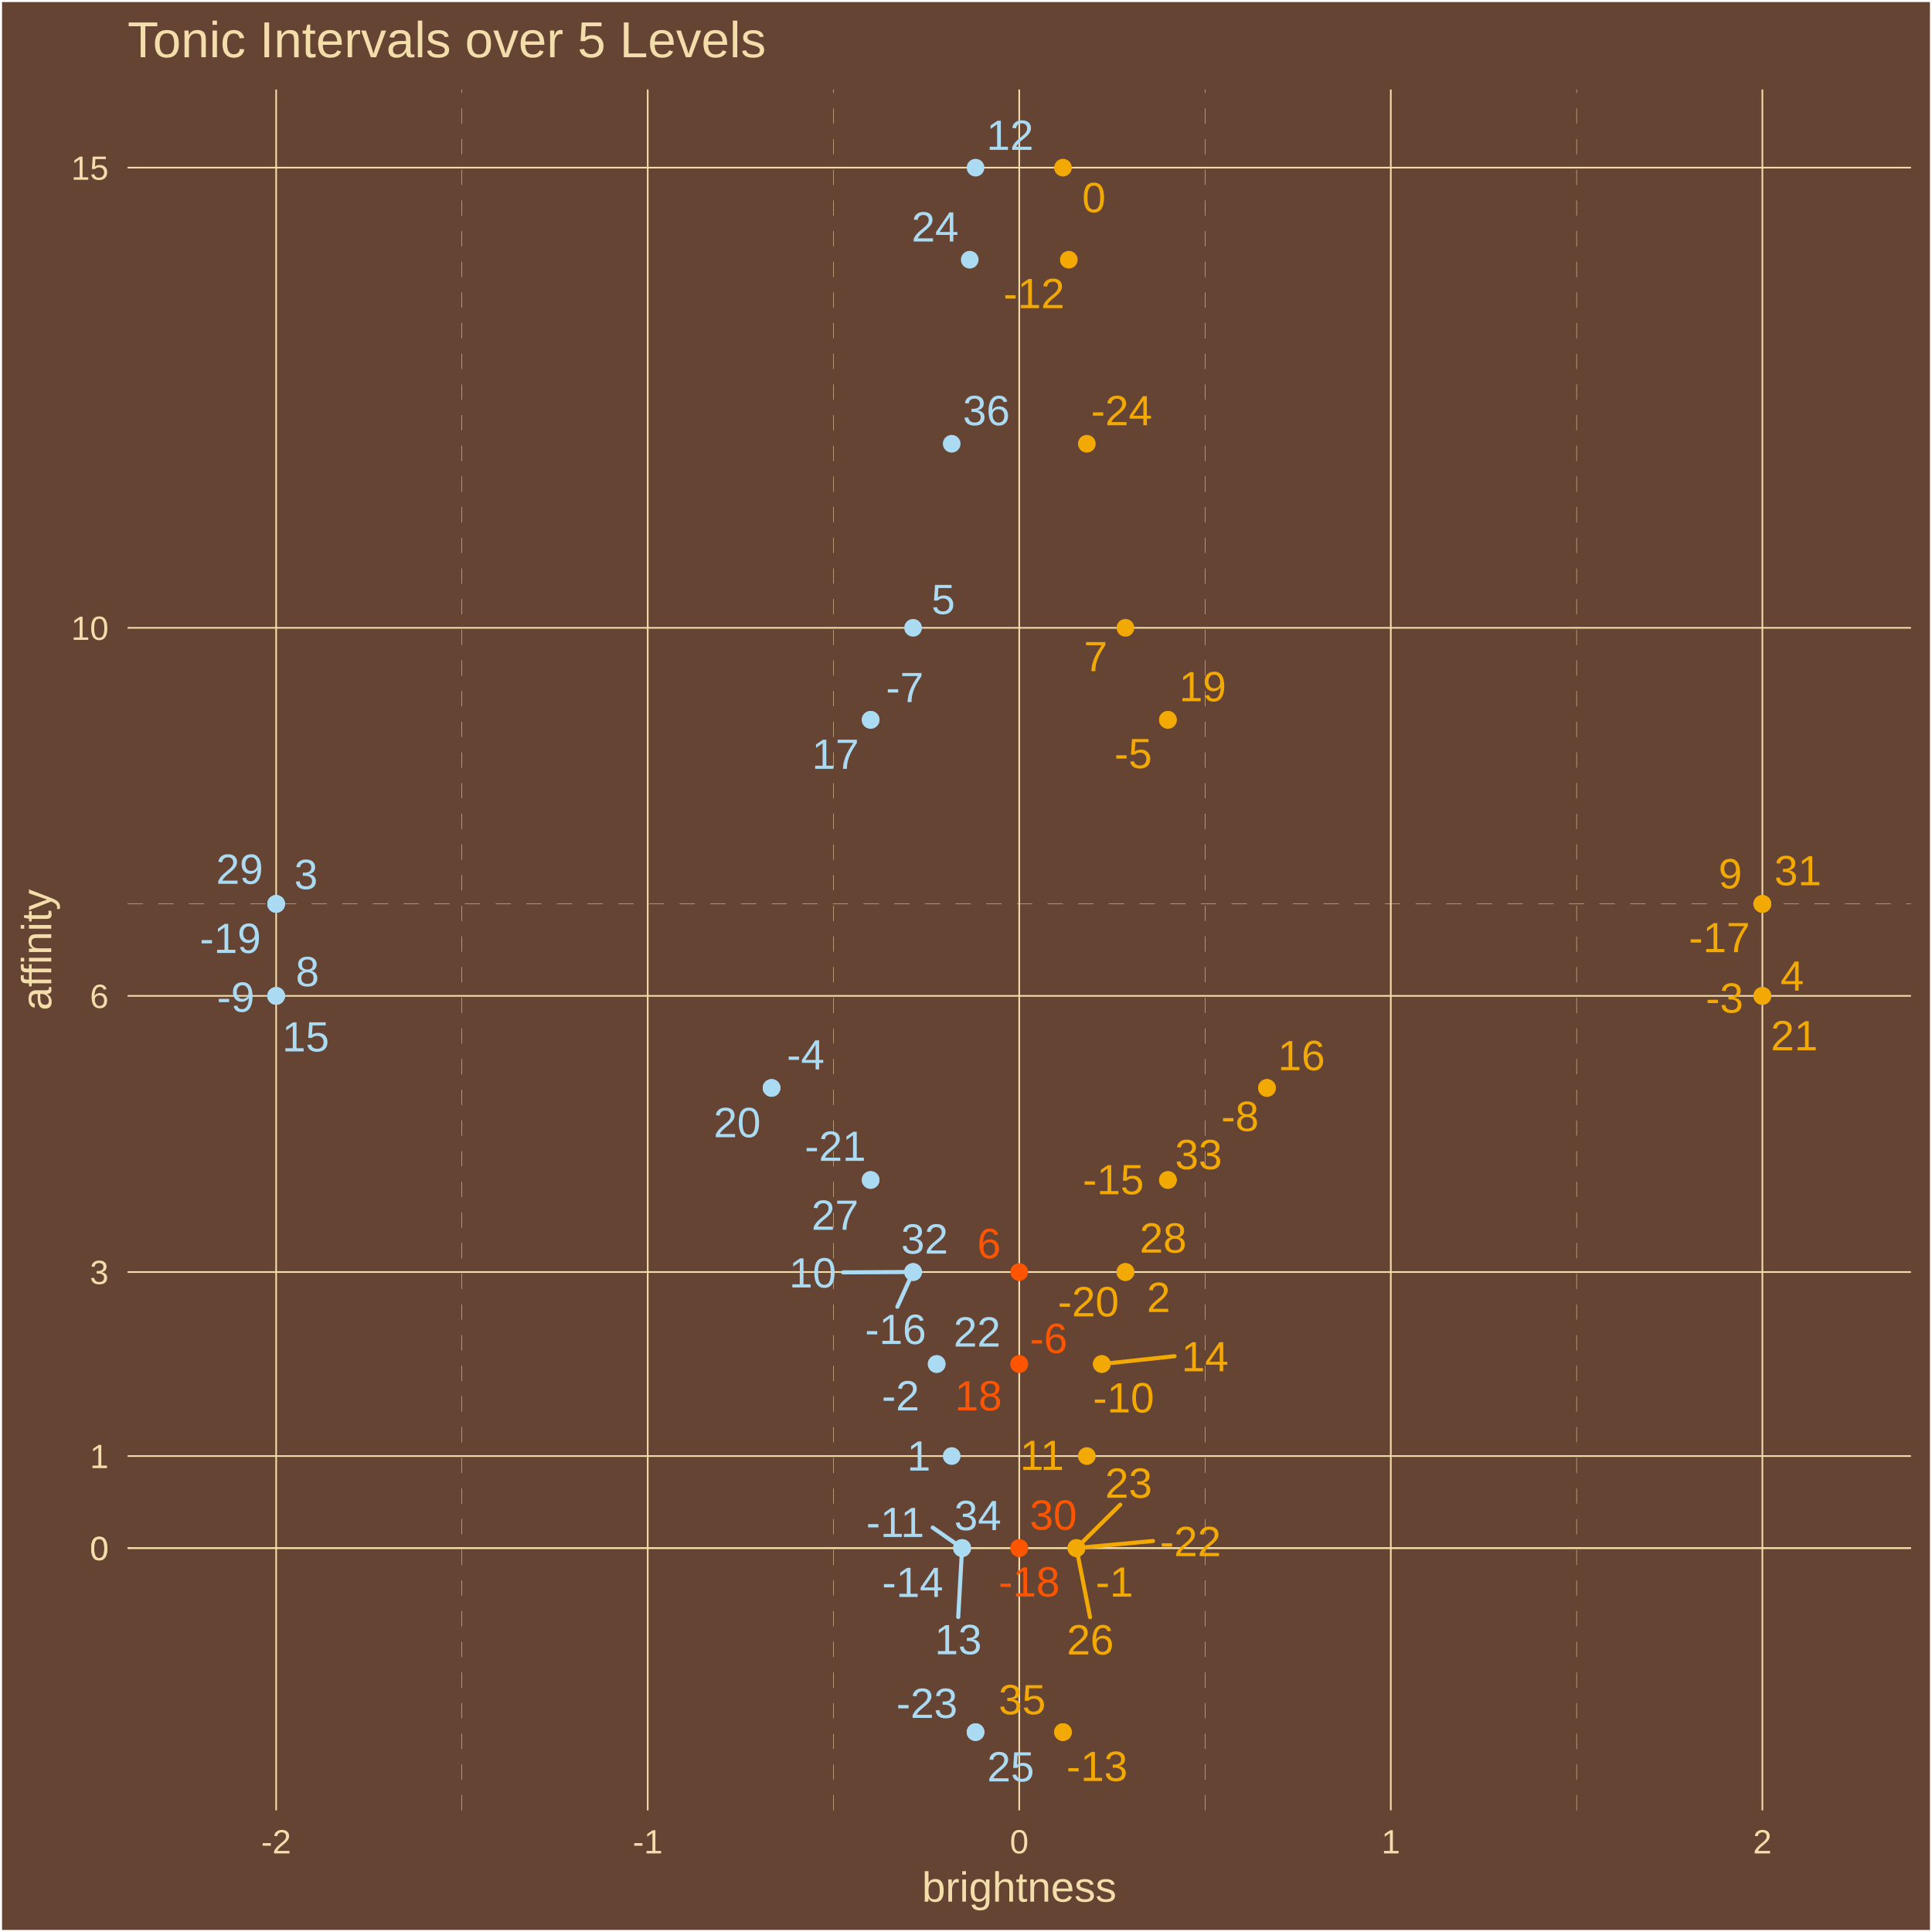
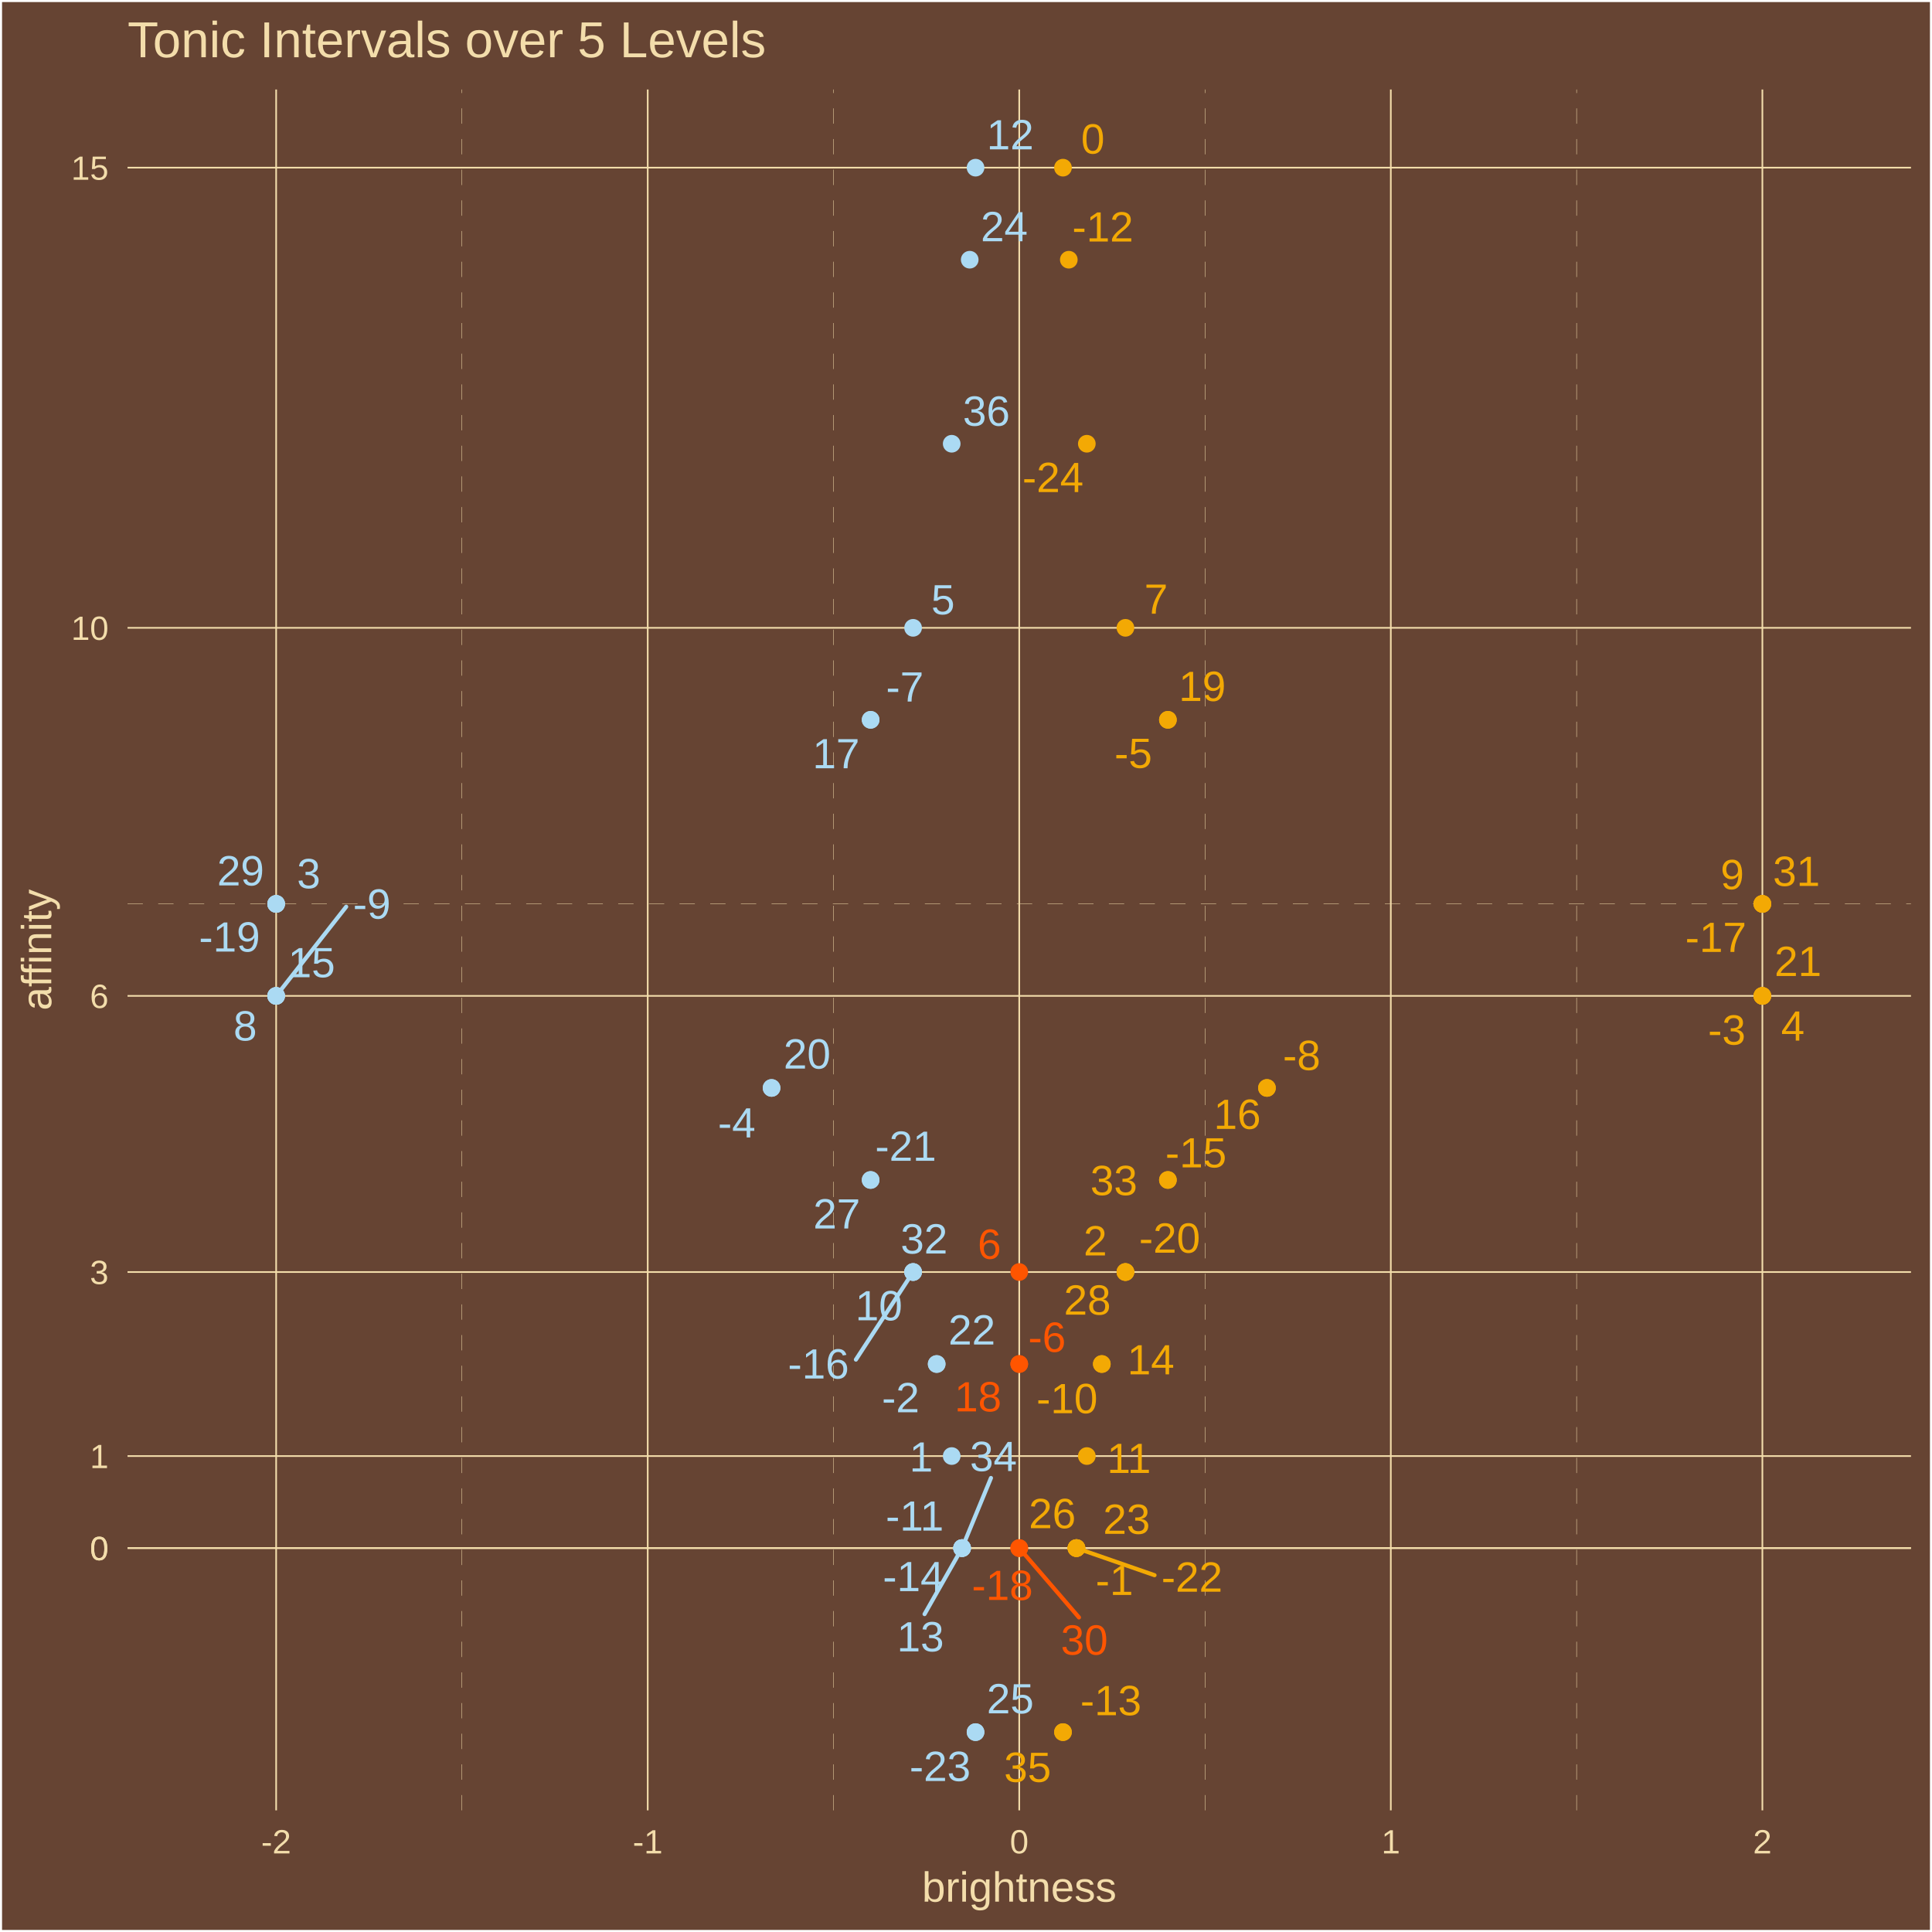
<svg xmlns="http://www.w3.org/2000/svg" class="svglite" width="504.00pt" height="504.00pt" viewBox="0 0 504.00 504.00">
  <defs>
    <style type="text/css">
    .svglite line, .svglite polyline, .svglite polygon, .svglite path, .svglite rect, .svglite circle {
      fill: none;
      stroke: #000000;
      stroke-linecap: round;
      stroke-linejoin: round;
      stroke-miterlimit: 10.00;
    }
    .svglite text {
      white-space: pre;
    }
  </style>
  </defs>
  <rect width="100%" height="100%" style="stroke: none; fill: #664433;" />
  <defs>
    <clipPath id="cpMC4wMHw1MDQuMDB8MC4wMHw1MDQuMDA=">
      <rect x="0.00" y="0.00" width="504.00" height="504.00" />
    </clipPath>
  </defs>
  <g clip-path="url(#cpMC4wMHw1MDQuMDB8MC4wMHw1MDQuMDA=)">
    <rect x="0.00" y="0" width="504.00" height="504.00" style="stroke-width: 1.07; stroke: #FFFFFF; fill: #664433;" />
  </g>
  <defs>
    <clipPath id="cpMzMuMjd8NDk4LjUyfDIzLjM0fDQ3Mi4yNw==">
      <rect x="33.27" y="23.34" width="465.25" height="448.93" />
    </clipPath>
  </defs>
  <g clip-path="url(#cpMzMuMjd8NDk4LjUyfDIzLjM0fDQ3Mi4yNw==)">
    <rect x="33.27" y="23.34" width="465.25" height="448.93" style="stroke-width: 1.07; stroke: none; fill: #664433;" />
    <polyline points="33.27,235.80 498.52,235.80 " style="stroke-width: 0.11; stroke: #F3DDAB; stroke-dasharray: 4.00,4.00; stroke-linecap: butt;" />
    <polyline points="120.50,472.27 120.50,23.34 " style="stroke-width: 0.11; stroke: #F3DDAB; stroke-dasharray: 4.00,4.00; stroke-linecap: butt;" />
    <polyline points="217.43,472.27 217.43,23.34 " style="stroke-width: 0.11; stroke: #F3DDAB; stroke-dasharray: 4.00,4.00; stroke-linecap: butt;" />
    <polyline points="314.36,472.27 314.36,23.34 " style="stroke-width: 0.11; stroke: #F3DDAB; stroke-dasharray: 4.00,4.00; stroke-linecap: butt;" />
    <polyline points="411.29,472.27 411.29,23.34 " style="stroke-width: 0.11; stroke: #F3DDAB; stroke-dasharray: 4.00,4.00; stroke-linecap: butt;" />
    <polyline points="33.27,403.85 498.52,403.85 " style="stroke-width: 0.43; stroke: #F3DDAB; stroke-linecap: butt;" />
    <polyline points="33.27,403.85 498.52,403.85 " style="stroke-width: 0.43; stroke: #F3DDAB; stroke-linecap: butt;" />
    <polyline points="33.27,379.84 498.52,379.84 " style="stroke-width: 0.43; stroke: #F3DDAB; stroke-linecap: butt;" />
    <polyline points="33.27,331.83 498.52,331.83 " style="stroke-width: 0.43; stroke: #F3DDAB; stroke-linecap: butt;" />
    <polyline points="33.27,259.80 498.52,259.80 " style="stroke-width: 0.43; stroke: #F3DDAB; stroke-linecap: butt;" />
    <polyline points="33.27,163.78 498.52,163.78 " style="stroke-width: 0.43; stroke: #F3DDAB; stroke-linecap: butt;" />
    <polyline points="33.27,43.74 498.52,43.74 " style="stroke-width: 0.43; stroke: #F3DDAB; stroke-linecap: butt;" />
    <polyline points="72.04,472.27 72.04,23.34 " style="stroke-width: 0.43; stroke: #F3DDAB; stroke-linecap: butt;" />
    <polyline points="168.97,472.27 168.97,23.34 " style="stroke-width: 0.43; stroke: #F3DDAB; stroke-linecap: butt;" />
    <polyline points="265.89,472.27 265.89,23.34 " style="stroke-width: 0.43; stroke: #F3DDAB; stroke-linecap: butt;" />
    <polyline points="362.82,472.27 362.82,23.34 " style="stroke-width: 0.43; stroke: #F3DDAB; stroke-linecap: butt;" />
    <polyline points="459.75,472.27 459.75,23.34 " style="stroke-width: 0.43; stroke: #F3DDAB; stroke-linecap: butt;" />
    <circle cx="283.52" cy="115.76" r="1.95" style="stroke-width: 0.71; stroke: #F3A904; fill: #F3A904;" />
    <circle cx="254.49" cy="451.86" r="1.95" style="stroke-width: 0.71; stroke: #ABDAF3; fill: #ABDAF3;" />
    <circle cx="280.81" cy="403.85" r="1.95" style="stroke-width: 0.71; stroke: #F3A904; fill: #F3A904;" />
    <circle cx="227.12" cy="307.82" r="1.95" style="stroke-width: 0.71; stroke: #ABDAF3; fill: #ABDAF3;" />
    <circle cx="293.59" cy="331.83" r="1.95" style="stroke-width: 0.71; stroke: #F3A904; fill: #F3A904;" />
    <circle cx="72.04" cy="235.80" r="1.95" style="stroke-width: 0.71; stroke: #ABDAF3; fill: #ABDAF3;" />
    <circle cx="265.89" cy="403.85" r="1.95" style="stroke-width: 0.71; stroke: #FF5500; fill: #FF5500;" />
    <circle cx="459.75" cy="235.80" r="1.95" style="stroke-width: 0.71; stroke: #F3A904; fill: #F3A904;" />
    <circle cx="238.20" cy="331.83" r="1.95" style="stroke-width: 0.71; stroke: #ABDAF3; fill: #ABDAF3;" />
    <circle cx="304.67" cy="307.82" r="1.95" style="stroke-width: 0.71; stroke: #F3A904; fill: #F3A904;" />
    <circle cx="250.98" cy="403.85" r="1.95" style="stroke-width: 0.71; stroke: #ABDAF3; fill: #ABDAF3;" />
    <circle cx="277.30" cy="451.86" r="1.95" style="stroke-width: 0.71; stroke: #F3A904; fill: #F3A904;" />
    <circle cx="278.82" cy="67.75" r="1.95" style="stroke-width: 0.71; stroke: #F3A904; fill: #F3A904;" />
    <circle cx="250.98" cy="403.85" r="1.95" style="stroke-width: 0.71; stroke: #ABDAF3; fill: #ABDAF3;" />
    <circle cx="287.43" cy="355.83" r="1.95" style="stroke-width: 0.71; stroke: #F3A904; fill: #F3A904;" />
    <circle cx="72.04" cy="259.80" r="1.95" style="stroke-width: 0.71; stroke: #ABDAF3; fill: #ABDAF3;" />
    <circle cx="330.51" cy="283.81" r="1.95" style="stroke-width: 0.71; stroke: #F3A904; fill: #F3A904;" />
    <circle cx="227.12" cy="187.78" r="1.95" style="stroke-width: 0.71; stroke: #ABDAF3; fill: #ABDAF3;" />
    <circle cx="265.89" cy="355.83" r="1.95" style="stroke-width: 0.71; stroke: #FF5500; fill: #FF5500;" />
    <circle cx="304.67" cy="187.78" r="1.95" style="stroke-width: 0.71; stroke: #F3A904; fill: #F3A904;" />
    <circle cx="201.28" cy="283.81" r="1.95" style="stroke-width: 0.71; stroke: #ABDAF3; fill: #ABDAF3;" />
    <circle cx="459.75" cy="259.80" r="1.95" style="stroke-width: 0.71; stroke: #F3A904; fill: #F3A904;" />
    <circle cx="244.35" cy="355.83" r="1.95" style="stroke-width: 0.71; stroke: #ABDAF3; fill: #ABDAF3;" />
    <circle cx="280.81" cy="403.85" r="1.95" style="stroke-width: 0.71; stroke: #F3A904; fill: #F3A904;" />
    <circle cx="277.30" cy="43.74" r="1.95" style="stroke-width: 0.71; stroke: #F3A904; fill: #F3A904;" />
    <circle cx="248.27" cy="379.84" r="1.95" style="stroke-width: 0.71; stroke: #ABDAF3; fill: #ABDAF3;" />
    <circle cx="293.59" cy="331.83" r="1.95" style="stroke-width: 0.71; stroke: #F3A904; fill: #F3A904;" />
    <circle cx="72.04" cy="235.80" r="1.95" style="stroke-width: 0.71; stroke: #ABDAF3; fill: #ABDAF3;" />
    <circle cx="459.75" cy="259.80" r="1.95" style="stroke-width: 0.71; stroke: #F3A904; fill: #F3A904;" />
    <circle cx="238.20" cy="163.78" r="1.95" style="stroke-width: 0.71; stroke: #ABDAF3; fill: #ABDAF3;" />
    <circle cx="265.89" cy="331.83" r="1.95" style="stroke-width: 0.71; stroke: #FF5500; fill: #FF5500;" />
    <circle cx="293.59" cy="163.78" r="1.95" style="stroke-width: 0.71; stroke: #F3A904; fill: #F3A904;" />
    <circle cx="72.04" cy="259.80" r="1.95" style="stroke-width: 0.71; stroke: #ABDAF3; fill: #ABDAF3;" />
    <circle cx="459.75" cy="235.80" r="1.95" style="stroke-width: 0.71; stroke: #F3A904; fill: #F3A904;" />
    <circle cx="238.20" cy="331.83" r="1.95" style="stroke-width: 0.71; stroke: #ABDAF3; fill: #ABDAF3;" />
    <circle cx="283.52" cy="379.84" r="1.95" style="stroke-width: 0.71; stroke: #F3A904; fill: #F3A904;" />
    <circle cx="254.49" cy="43.74" r="1.95" style="stroke-width: 0.71; stroke: #ABDAF3; fill: #ABDAF3;" />
    <circle cx="250.98" cy="403.85" r="1.95" style="stroke-width: 0.71; stroke: #ABDAF3; fill: #ABDAF3;" />
    <circle cx="287.43" cy="355.83" r="1.95" style="stroke-width: 0.71; stroke: #F3A904; fill: #F3A904;" />
    <circle cx="72.04" cy="259.80" r="1.95" style="stroke-width: 0.71; stroke: #ABDAF3; fill: #ABDAF3;" />
    <circle cx="330.51" cy="283.81" r="1.95" style="stroke-width: 0.71; stroke: #F3A904; fill: #F3A904;" />
    <circle cx="227.12" cy="187.78" r="1.95" style="stroke-width: 0.71; stroke: #ABDAF3; fill: #ABDAF3;" />
    <circle cx="265.89" cy="355.83" r="1.95" style="stroke-width: 0.71; stroke: #FF5500; fill: #FF5500;" />
    <circle cx="304.67" cy="187.78" r="1.95" style="stroke-width: 0.71; stroke: #F3A904; fill: #F3A904;" />
    <circle cx="201.28" cy="283.81" r="1.95" style="stroke-width: 0.71; stroke: #ABDAF3; fill: #ABDAF3;" />
    <circle cx="459.75" cy="259.80" r="1.95" style="stroke-width: 0.71; stroke: #F3A904; fill: #F3A904;" />
    <circle cx="244.35" cy="355.83" r="1.95" style="stroke-width: 0.71; stroke: #ABDAF3; fill: #ABDAF3;" />
    <circle cx="280.81" cy="403.85" r="1.95" style="stroke-width: 0.71; stroke: #F3A904; fill: #F3A904;" />
    <circle cx="252.97" cy="67.75" r="1.95" style="stroke-width: 0.71; stroke: #ABDAF3; fill: #ABDAF3;" />
    <circle cx="254.49" cy="451.86" r="1.95" style="stroke-width: 0.71; stroke: #ABDAF3; fill: #ABDAF3;" />
    <circle cx="280.81" cy="403.85" r="1.95" style="stroke-width: 0.71; stroke: #F3A904; fill: #F3A904;" />
    <circle cx="227.12" cy="307.82" r="1.95" style="stroke-width: 0.71; stroke: #ABDAF3; fill: #ABDAF3;" />
    <circle cx="293.59" cy="331.83" r="1.95" style="stroke-width: 0.71; stroke: #F3A904; fill: #F3A904;" />
    <circle cx="72.04" cy="235.80" r="1.95" style="stroke-width: 0.71; stroke: #ABDAF3; fill: #ABDAF3;" />
    <circle cx="265.89" cy="403.85" r="1.95" style="stroke-width: 0.71; stroke: #FF5500; fill: #FF5500;" />
    <circle cx="459.75" cy="235.80" r="1.95" style="stroke-width: 0.71; stroke: #F3A904; fill: #F3A904;" />
    <circle cx="238.20" cy="331.83" r="1.95" style="stroke-width: 0.71; stroke: #ABDAF3; fill: #ABDAF3;" />
    <circle cx="304.67" cy="307.82" r="1.95" style="stroke-width: 0.71; stroke: #F3A904; fill: #F3A904;" />
    <circle cx="250.98" cy="403.85" r="1.95" style="stroke-width: 0.71; stroke: #ABDAF3; fill: #ABDAF3;" />
    <circle cx="277.30" cy="451.86" r="1.95" style="stroke-width: 0.71; stroke: #F3A904; fill: #F3A904;" />
    <circle cx="248.27" cy="115.76" r="1.95" style="stroke-width: 0.71; stroke: #ABDAF3; fill: #ABDAF3;" />
-     <line x1="300.79" y1="402.00" x2="281.94" y2="403.74" style="stroke-width: 1.07; stroke: #F3A904;" />
-     <line x1="234.10" y1="340.89" x2="237.74" y2="332.83" style="stroke-width: 1.07; stroke: #ABDAF3;" />
-     <line x1="243.31" y1="398.49" x2="250.06" y2="403.20" style="stroke-width: 1.07; stroke: #ABDAF3;" />
-     <line x1="219.93" y1="331.92" x2="237.06" y2="331.83" style="stroke-width: 1.07; stroke: #ABDAF3;" />
-     <line x1="249.97" y1="421.83" x2="250.92" y2="404.95" style="stroke-width: 1.07; stroke: #ABDAF3;" />
-     <line x1="306.41" y1="353.79" x2="288.57" y2="355.71" style="stroke-width: 1.07; stroke: #F3A904;" />
-     <line x1="292.25" y1="392.53" x2="281.60" y2="403.06" style="stroke-width: 1.07; stroke: #F3A904;" />
-     <line x1="284.36" y1="421.87" x2="281.02" y2="404.93" style="stroke-width: 1.07; stroke: #F3A904;" />
-     <text x="292.60" y="110.93" text-anchor="middle" style="font-size: 11.04px;fill: #F3A904; font-family: &quot;Arial&quot;;" textLength="15.94px" lengthAdjust="spacingAndGlyphs">-24</text>
-     <text x="241.81" y="448.16" text-anchor="middle" style="font-size: 11.04px;fill: #ABDAF3; font-family: &quot;Arial&quot;;" textLength="15.94px" lengthAdjust="spacingAndGlyphs">-23</text>
-     <text x="310.56" y="405.95" text-anchor="middle" style="font-size: 11.04px;fill: #F3A904; font-family: &quot;Arial&quot;;" textLength="15.94px" lengthAdjust="spacingAndGlyphs">-22</text>
-     <text x="217.91" y="302.83" text-anchor="middle" style="font-size: 11.04px;fill: #ABDAF3; font-family: &quot;Arial&quot;;" textLength="15.94px" lengthAdjust="spacingAndGlyphs">-21</text>
-     <text x="283.92" y="343.39" text-anchor="middle" style="font-size: 11.04px;fill: #F3A904; font-family: &quot;Arial&quot;;" textLength="15.94px" lengthAdjust="spacingAndGlyphs">-20</text>
-     <text x="60.09" y="248.59" text-anchor="middle" style="font-size: 11.04px;fill: #ABDAF3; font-family: &quot;Arial&quot;;" textLength="15.94px" lengthAdjust="spacingAndGlyphs">-19</text>
-     <text x="268.49" y="416.48" text-anchor="middle" style="font-size: 11.04px;fill: #FF5500; font-family: &quot;Arial&quot;;" textLength="15.94px" lengthAdjust="spacingAndGlyphs">-18</text>
-     <text x="448.54" y="248.40" text-anchor="middle" style="font-size: 11.04px;fill: #F3A904; font-family: &quot;Arial&quot;;" textLength="15.94px" lengthAdjust="spacingAndGlyphs">-17</text>
-     <text x="233.64" y="350.61" text-anchor="middle" style="font-size: 11.04px;fill: #ABDAF3; font-family: &quot;Arial&quot;;" textLength="15.94px" lengthAdjust="spacingAndGlyphs">-16</text>
-     <text x="290.44" y="311.54" text-anchor="middle" style="font-size: 11.04px;fill: #F3A904; font-family: &quot;Arial&quot;;" textLength="15.94px" lengthAdjust="spacingAndGlyphs">-15</text>
-     <text x="238.08" y="416.59" text-anchor="middle" style="font-size: 11.04px;fill: #ABDAF3; font-family: &quot;Arial&quot;;" textLength="15.94px" lengthAdjust="spacingAndGlyphs">-14</text>
-     <text x="286.19" y="464.60" text-anchor="middle" style="font-size: 11.04px;fill: #F3A904; font-family: &quot;Arial&quot;;" textLength="15.94px" lengthAdjust="spacingAndGlyphs">-13</text>
-     <text x="269.74" y="80.39" text-anchor="middle" style="font-size: 11.04px;fill: #F3A904; font-family: &quot;Arial&quot;;" textLength="15.94px" lengthAdjust="spacingAndGlyphs">-12</text>
-     <text x="233.54" y="400.96" text-anchor="middle" style="font-size: 11.04px;fill: #ABDAF3; font-family: &quot;Arial&quot;;" textLength="15.94px" lengthAdjust="spacingAndGlyphs">-11</text>
-     <text x="293.10" y="368.45" text-anchor="middle" style="font-size: 11.04px;fill: #F3A904; font-family: &quot;Arial&quot;;" textLength="15.94px" lengthAdjust="spacingAndGlyphs">-10</text>
-     <text x="61.49" y="263.94" text-anchor="middle" style="font-size: 11.04px;fill: #ABDAF3; font-family: &quot;Arial&quot;;" textLength="9.81px" lengthAdjust="spacingAndGlyphs">-9</text>
-     <text x="323.49" y="295.04" text-anchor="middle" style="font-size: 11.04px;fill: #F3A904; font-family: &quot;Arial&quot;;" textLength="9.81px" lengthAdjust="spacingAndGlyphs">-8</text>
-     <text x="236.03" y="183.16" text-anchor="middle" style="font-size: 11.04px;fill: #ABDAF3; font-family: &quot;Arial&quot;;" textLength="9.81px" lengthAdjust="spacingAndGlyphs">-7</text>
-     <text x="273.55" y="352.98" text-anchor="middle" style="font-size: 11.04px;fill: #FF5500; font-family: &quot;Arial&quot;;" textLength="9.81px" lengthAdjust="spacingAndGlyphs">-6</text>
-     <text x="295.61" y="200.39" text-anchor="middle" style="font-size: 11.04px;fill: #F3A904; font-family: &quot;Arial&quot;;" textLength="9.81px" lengthAdjust="spacingAndGlyphs">-5</text>
-     <text x="210.17" y="278.99" text-anchor="middle" style="font-size: 11.04px;fill: #ABDAF3; font-family: &quot;Arial&quot;;" textLength="9.81px" lengthAdjust="spacingAndGlyphs">-4</text>
-     <text x="449.88" y="264.18" text-anchor="middle" style="font-size: 11.04px;fill: #F3A904; font-family: &quot;Arial&quot;;" textLength="9.81px" lengthAdjust="spacingAndGlyphs">-3</text>
-     <text x="234.93" y="367.94" text-anchor="middle" style="font-size: 11.04px;fill: #ABDAF3; font-family: &quot;Arial&quot;;" textLength="9.81px" lengthAdjust="spacingAndGlyphs">-2</text>
-     <text x="290.73" y="416.52" text-anchor="middle" style="font-size: 11.04px;fill: #F3A904; font-family: &quot;Arial&quot;;" textLength="9.81px" lengthAdjust="spacingAndGlyphs">-1</text>
-     <text x="285.36" y="55.36" text-anchor="middle" style="font-size: 11.04px;fill: #F3A904; font-family: &quot;Arial&quot;;" textLength="6.13px" lengthAdjust="spacingAndGlyphs">0</text>
-     <text x="239.69" y="383.63" text-anchor="middle" style="font-size: 11.04px;fill: #ABDAF3; font-family: &quot;Arial&quot;;" textLength="6.13px" lengthAdjust="spacingAndGlyphs">1</text>
-     <text x="302.23" y="342.26" text-anchor="middle" style="font-size: 11.04px;fill: #F3A904; font-family: &quot;Arial&quot;;" textLength="6.13px" lengthAdjust="spacingAndGlyphs">2</text>
-     <text x="79.82" y="231.93" text-anchor="middle" style="font-size: 11.04px;fill: #ABDAF3; font-family: &quot;Arial&quot;;" textLength="6.13px" lengthAdjust="spacingAndGlyphs">3</text>
-     <text x="467.53" y="258.43" text-anchor="middle" style="font-size: 11.04px;fill: #F3A904; font-family: &quot;Arial&quot;;" textLength="6.13px" lengthAdjust="spacingAndGlyphs">4</text>
-     <text x="246.07" y="160.18" text-anchor="middle" style="font-size: 11.04px;fill: #ABDAF3; font-family: &quot;Arial&quot;;" textLength="6.13px" lengthAdjust="spacingAndGlyphs">5</text>
-     <text x="258.00" y="328.22" text-anchor="middle" style="font-size: 11.04px;fill: #FF5500; font-family: &quot;Arial&quot;;" textLength="6.13px" lengthAdjust="spacingAndGlyphs">6</text>
-     <text x="285.82" y="175.10" text-anchor="middle" style="font-size: 11.04px;fill: #F3A904; font-family: &quot;Arial&quot;;" textLength="6.13px" lengthAdjust="spacingAndGlyphs">7</text>
-     <text x="80.20" y="257.28" text-anchor="middle" style="font-size: 11.04px;fill: #ABDAF3; font-family: &quot;Arial&quot;;" textLength="6.13px" lengthAdjust="spacingAndGlyphs">8</text>
-     <text x="451.38" y="231.74" text-anchor="middle" style="font-size: 11.04px;fill: #F3A904; font-family: &quot;Arial&quot;;" textLength="6.13px" lengthAdjust="spacingAndGlyphs">9</text>
-     <text x="212.00" y="335.87" text-anchor="middle" style="font-size: 11.04px;fill: #ABDAF3; font-family: &quot;Arial&quot;;" textLength="12.27px" lengthAdjust="spacingAndGlyphs">10</text>
-     <text x="271.83" y="383.47" text-anchor="middle" style="font-size: 11.04px;fill: #F3A904; font-family: &quot;Arial&quot;;" textLength="12.27px" lengthAdjust="spacingAndGlyphs">11</text>
-     <text x="263.48" y="39.10" text-anchor="middle" style="font-size: 11.04px;fill: #ABDAF3; font-family: &quot;Arial&quot;;" textLength="12.27px" lengthAdjust="spacingAndGlyphs">12</text>
-     <text x="249.97" y="431.54" text-anchor="middle" style="font-size: 11.04px;fill: #ABDAF3; font-family: &quot;Arial&quot;;" textLength="12.27px" lengthAdjust="spacingAndGlyphs">13</text>
-     <text x="314.35" y="357.73" text-anchor="middle" style="font-size: 11.04px;fill: #F3A904; font-family: &quot;Arial&quot;;" textLength="12.27px" lengthAdjust="spacingAndGlyphs">14</text>
-     <text x="79.74" y="274.28" text-anchor="middle" style="font-size: 11.04px;fill: #ABDAF3; font-family: &quot;Arial&quot;;" textLength="12.27px" lengthAdjust="spacingAndGlyphs">15</text>
-     <text x="339.51" y="279.17" text-anchor="middle" style="font-size: 11.04px;fill: #F3A904; font-family: &quot;Arial&quot;;" textLength="12.27px" lengthAdjust="spacingAndGlyphs">16</text>
-     <text x="217.95" y="200.57" text-anchor="middle" style="font-size: 11.04px;fill: #ABDAF3; font-family: &quot;Arial&quot;;" textLength="12.27px" lengthAdjust="spacingAndGlyphs">17</text>
-     <text x="255.25" y="367.93" text-anchor="middle" style="font-size: 11.04px;fill: #FF5500; font-family: &quot;Arial&quot;;" textLength="12.27px" lengthAdjust="spacingAndGlyphs">18</text>
-     <text x="313.75" y="182.93" text-anchor="middle" style="font-size: 11.04px;fill: #F3A904; font-family: &quot;Arial&quot;;" textLength="12.27px" lengthAdjust="spacingAndGlyphs">19</text>
-     <text x="192.30" y="296.66" text-anchor="middle" style="font-size: 11.04px;fill: #ABDAF3; font-family: &quot;Arial&quot;;" textLength="12.27px" lengthAdjust="spacingAndGlyphs">20</text>
-     <text x="468.08" y="273.99" text-anchor="middle" style="font-size: 11.04px;fill: #F3A904; font-family: &quot;Arial&quot;;" textLength="12.27px" lengthAdjust="spacingAndGlyphs">21</text>
-     <text x="254.89" y="351.28" text-anchor="middle" style="font-size: 11.04px;fill: #ABDAF3; font-family: &quot;Arial&quot;;" textLength="12.27px" lengthAdjust="spacingAndGlyphs">22</text>
-     <text x="294.43" y="390.73" text-anchor="middle" style="font-size: 11.04px;fill: #F3A904; font-family: &quot;Arial&quot;;" textLength="12.27px" lengthAdjust="spacingAndGlyphs">23</text>
-     <text x="243.94" y="63.01" text-anchor="middle" style="font-size: 11.04px;fill: #ABDAF3; font-family: &quot;Arial&quot;;" textLength="12.27px" lengthAdjust="spacingAndGlyphs">24</text>
-     <text x="263.66" y="464.72" text-anchor="middle" style="font-size: 11.04px;fill: #ABDAF3; font-family: &quot;Arial&quot;;" textLength="12.27px" lengthAdjust="spacingAndGlyphs">25</text>
-     <text x="284.43" y="431.59" text-anchor="middle" style="font-size: 11.04px;fill: #F3A904; font-family: &quot;Arial&quot;;" textLength="12.27px" lengthAdjust="spacingAndGlyphs">26</text>
-     <text x="217.83" y="320.81" text-anchor="middle" style="font-size: 11.04px;fill: #ABDAF3; font-family: &quot;Arial&quot;;" textLength="12.27px" lengthAdjust="spacingAndGlyphs">27</text>
-     <text x="303.43" y="326.77" text-anchor="middle" style="font-size: 11.04px;fill: #F3A904; font-family: &quot;Arial&quot;;" textLength="12.27px" lengthAdjust="spacingAndGlyphs">28</text>
-     <text x="62.51" y="230.56" text-anchor="middle" style="font-size: 11.04px;fill: #ABDAF3; font-family: &quot;Arial&quot;;" textLength="12.27px" lengthAdjust="spacingAndGlyphs">29</text>
-     <text x="274.78" y="399.05" text-anchor="middle" style="font-size: 11.04px;fill: #FF5500; font-family: &quot;Arial&quot;;" textLength="12.27px" lengthAdjust="spacingAndGlyphs">30</text>
-     <text x="469.01" y="230.94" text-anchor="middle" style="font-size: 11.04px;fill: #F3A904; font-family: &quot;Arial&quot;;" textLength="12.27px" lengthAdjust="spacingAndGlyphs">31</text>
-     <text x="241.20" y="327.03" text-anchor="middle" style="font-size: 11.04px;fill: #ABDAF3; font-family: &quot;Arial&quot;;" textLength="12.27px" lengthAdjust="spacingAndGlyphs">32</text>
-     <text x="312.67" y="305.01" text-anchor="middle" style="font-size: 11.04px;fill: #F3A904; font-family: &quot;Arial&quot;;" textLength="12.27px" lengthAdjust="spacingAndGlyphs">33</text>
-     <text x="255.07" y="399.17" text-anchor="middle" style="font-size: 11.04px;fill: #ABDAF3; font-family: &quot;Arial&quot;;" textLength="12.27px" lengthAdjust="spacingAndGlyphs">34</text>
-     <text x="266.65" y="447.20" text-anchor="middle" style="font-size: 11.04px;fill: #F3A904; font-family: &quot;Arial&quot;;" textLength="12.27px" lengthAdjust="spacingAndGlyphs">35</text>
-     <text x="257.32" y="110.92" text-anchor="middle" style="font-size: 11.04px;fill: #ABDAF3; font-family: &quot;Arial&quot;;" textLength="12.27px" lengthAdjust="spacingAndGlyphs">36</text>
+     <line x1="301.18" y1="410.92" x2="281.88" y2="404.22" style="stroke-width: 1.07; stroke: #F3A904;" />
+     <line x1="223.28" y1="354.68" x2="237.59" y2="332.76" style="stroke-width: 1.07; stroke: #ABDAF3;" />
+     <line x1="90.31" y1="236.54" x2="72.73" y2="258.93" style="stroke-width: 1.07; stroke: #ABDAF3;" />
+     <line x1="241.19" y1="421.07" x2="250.43" y2="404.81" style="stroke-width: 1.07; stroke: #ABDAF3;" />
+     <line x1="281.47" y1="421.94" x2="266.62" y2="404.69" style="stroke-width: 1.07; stroke: #FF5500;" />
+     <line x1="258.51" y1="385.56" x2="251.40" y2="402.82" style="stroke-width: 1.07; stroke: #ABDAF3;" />
+     <text x="274.69" y="128.37" text-anchor="middle" style="font-size: 11.04px;fill: #F3A904; font-family: &quot;Arial&quot;;" textLength="15.94px" lengthAdjust="spacingAndGlyphs">-24</text>
+     <text x="245.24" y="464.61" text-anchor="middle" style="font-size: 11.04px;fill: #ABDAF3; font-family: &quot;Arial&quot;;" textLength="15.94px" lengthAdjust="spacingAndGlyphs">-23</text>
+     <text x="310.95" y="415.23" text-anchor="middle" style="font-size: 11.04px;fill: #F3A904; font-family: &quot;Arial&quot;;" textLength="15.94px" lengthAdjust="spacingAndGlyphs">-22</text>
+     <text x="236.27" y="302.82" text-anchor="middle" style="font-size: 11.04px;fill: #ABDAF3; font-family: &quot;Arial&quot;;" textLength="15.94px" lengthAdjust="spacingAndGlyphs">-21</text>
+     <text x="305.12" y="326.79" text-anchor="middle" style="font-size: 11.04px;fill: #F3A904; font-family: &quot;Arial&quot;;" textLength="15.94px" lengthAdjust="spacingAndGlyphs">-20</text>
+     <text x="59.87" y="248.24" text-anchor="middle" style="font-size: 11.04px;fill: #ABDAF3; font-family: &quot;Arial&quot;;" textLength="15.94px" lengthAdjust="spacingAndGlyphs">-19</text>
+     <text x="261.49" y="417.38" text-anchor="middle" style="font-size: 11.04px;fill: #FF5500; font-family: &quot;Arial&quot;;" textLength="15.94px" lengthAdjust="spacingAndGlyphs">-18</text>
+     <text x="447.61" y="248.33" text-anchor="middle" style="font-size: 11.04px;fill: #F3A904; font-family: &quot;Arial&quot;;" textLength="15.94px" lengthAdjust="spacingAndGlyphs">-17</text>
+     <text x="213.51" y="359.62" text-anchor="middle" style="font-size: 11.04px;fill: #ABDAF3; font-family: &quot;Arial&quot;;" textLength="15.94px" lengthAdjust="spacingAndGlyphs">-16</text>
+     <text x="311.98" y="304.53" text-anchor="middle" style="font-size: 11.04px;fill: #F3A904; font-family: &quot;Arial&quot;;" textLength="15.94px" lengthAdjust="spacingAndGlyphs">-15</text>
+     <text x="238.27" y="415.08" text-anchor="middle" style="font-size: 11.04px;fill: #ABDAF3; font-family: &quot;Arial&quot;;" textLength="15.94px" lengthAdjust="spacingAndGlyphs">-14</text>
+     <text x="289.80" y="447.44" text-anchor="middle" style="font-size: 11.04px;fill: #F3A904; font-family: &quot;Arial&quot;;" textLength="15.94px" lengthAdjust="spacingAndGlyphs">-13</text>
+     <text x="287.69" y="63.01" text-anchor="middle" style="font-size: 11.04px;fill: #F3A904; font-family: &quot;Arial&quot;;" textLength="15.94px" lengthAdjust="spacingAndGlyphs">-12</text>
+     <text x="238.62" y="399.29" text-anchor="middle" style="font-size: 11.04px;fill: #ABDAF3; font-family: &quot;Arial&quot;;" textLength="15.94px" lengthAdjust="spacingAndGlyphs">-11</text>
+     <text x="278.36" y="368.66" text-anchor="middle" style="font-size: 11.04px;fill: #F3A904; font-family: &quot;Arial&quot;;" textLength="15.94px" lengthAdjust="spacingAndGlyphs">-10</text>
+     <text x="97.01" y="239.65" text-anchor="middle" style="font-size: 11.04px;fill: #ABDAF3; font-family: &quot;Arial&quot;;" textLength="9.81px" lengthAdjust="spacingAndGlyphs">-9</text>
+     <text x="339.57" y="279.13" text-anchor="middle" style="font-size: 11.04px;fill: #F3A904; font-family: &quot;Arial&quot;;" textLength="9.81px" lengthAdjust="spacingAndGlyphs">-8</text>
+     <text x="236.04" y="183.01" text-anchor="middle" style="font-size: 11.04px;fill: #ABDAF3; font-family: &quot;Arial&quot;;" textLength="9.81px" lengthAdjust="spacingAndGlyphs">-7</text>
+     <text x="273.13" y="352.66" text-anchor="middle" style="font-size: 11.04px;fill: #FF5500; font-family: &quot;Arial&quot;;" textLength="9.81px" lengthAdjust="spacingAndGlyphs">-6</text>
+     <text x="295.64" y="200.32" text-anchor="middle" style="font-size: 11.04px;fill: #F3A904; font-family: &quot;Arial&quot;;" textLength="9.81px" lengthAdjust="spacingAndGlyphs">-5</text>
+     <text x="192.19" y="296.73" text-anchor="middle" style="font-size: 11.04px;fill: #ABDAF3; font-family: &quot;Arial&quot;;" textLength="9.81px" lengthAdjust="spacingAndGlyphs">-4</text>
+     <text x="450.47" y="272.51" text-anchor="middle" style="font-size: 11.04px;fill: #F3A904; font-family: &quot;Arial&quot;;" textLength="9.81px" lengthAdjust="spacingAndGlyphs">-3</text>
+     <text x="234.95" y="368.42" text-anchor="middle" style="font-size: 11.04px;fill: #ABDAF3; font-family: &quot;Arial&quot;;" textLength="9.81px" lengthAdjust="spacingAndGlyphs">-2</text>
+     <text x="290.72" y="416.08" text-anchor="middle" style="font-size: 11.04px;fill: #F3A904; font-family: &quot;Arial&quot;;" textLength="9.81px" lengthAdjust="spacingAndGlyphs">-1</text>
+     <text x="285.09" y="40.06" text-anchor="middle" style="font-size: 11.04px;fill: #F3A904; font-family: &quot;Arial&quot;;" textLength="6.13px" lengthAdjust="spacingAndGlyphs">0</text>
+     <text x="240.30" y="383.89" text-anchor="middle" style="font-size: 11.04px;fill: #ABDAF3; font-family: &quot;Arial&quot;;" textLength="6.13px" lengthAdjust="spacingAndGlyphs">1</text>
+     <text x="285.73" y="327.51" text-anchor="middle" style="font-size: 11.04px;fill: #F3A904; font-family: &quot;Arial&quot;;" textLength="6.13px" lengthAdjust="spacingAndGlyphs">2</text>
+     <text x="80.53" y="231.72" text-anchor="middle" style="font-size: 11.04px;fill: #ABDAF3; font-family: &quot;Arial&quot;;" textLength="6.13px" lengthAdjust="spacingAndGlyphs">3</text>
+     <text x="467.70" y="271.46" text-anchor="middle" style="font-size: 11.04px;fill: #F3A904; font-family: &quot;Arial&quot;;" textLength="6.13px" lengthAdjust="spacingAndGlyphs">4</text>
+     <text x="246.00" y="160.26" text-anchor="middle" style="font-size: 11.04px;fill: #ABDAF3; font-family: &quot;Arial&quot;;" textLength="6.13px" lengthAdjust="spacingAndGlyphs">5</text>
+     <text x="258.10" y="328.38" text-anchor="middle" style="font-size: 11.04px;fill: #FF5500; font-family: &quot;Arial&quot;;" textLength="6.13px" lengthAdjust="spacingAndGlyphs">6</text>
+     <text x="301.58" y="160.10" text-anchor="middle" style="font-size: 11.04px;fill: #F3A904; font-family: &quot;Arial&quot;;" textLength="6.13px" lengthAdjust="spacingAndGlyphs">7</text>
+     <text x="63.96" y="271.44" text-anchor="middle" style="font-size: 11.04px;fill: #ABDAF3; font-family: &quot;Arial&quot;;" textLength="6.13px" lengthAdjust="spacingAndGlyphs">8</text>
+     <text x="451.90" y="231.96" text-anchor="middle" style="font-size: 11.04px;fill: #F3A904; font-family: &quot;Arial&quot;;" textLength="6.13px" lengthAdjust="spacingAndGlyphs">9</text>
+     <text x="229.26" y="344.43" text-anchor="middle" style="font-size: 11.04px;fill: #ABDAF3; font-family: &quot;Arial&quot;;" textLength="12.27px" lengthAdjust="spacingAndGlyphs">10</text>
+     <text x="294.51" y="384.25" text-anchor="middle" style="font-size: 11.04px;fill: #F3A904; font-family: &quot;Arial&quot;;" textLength="12.27px" lengthAdjust="spacingAndGlyphs">11</text>
+     <text x="263.53" y="38.96" text-anchor="middle" style="font-size: 11.04px;fill: #ABDAF3; font-family: &quot;Arial&quot;;" textLength="12.27px" lengthAdjust="spacingAndGlyphs">12</text>
+     <text x="240.12" y="430.79" text-anchor="middle" style="font-size: 11.04px;fill: #ABDAF3; font-family: &quot;Arial&quot;;" textLength="12.27px" lengthAdjust="spacingAndGlyphs">13</text>
+     <text x="300.23" y="358.52" text-anchor="middle" style="font-size: 11.04px;fill: #F3A904; font-family: &quot;Arial&quot;;" textLength="12.27px" lengthAdjust="spacingAndGlyphs">14</text>
+     <text x="81.28" y="254.93" text-anchor="middle" style="font-size: 11.04px;fill: #ABDAF3; font-family: &quot;Arial&quot;;" textLength="12.27px" lengthAdjust="spacingAndGlyphs">15</text>
+     <text x="322.77" y="294.49" text-anchor="middle" style="font-size: 11.04px;fill: #F3A904; font-family: &quot;Arial&quot;;" textLength="12.27px" lengthAdjust="spacingAndGlyphs">16</text>
+     <text x="218.11" y="200.42" text-anchor="middle" style="font-size: 11.04px;fill: #ABDAF3; font-family: &quot;Arial&quot;;" textLength="12.27px" lengthAdjust="spacingAndGlyphs">17</text>
+     <text x="255.14" y="368.19" text-anchor="middle" style="font-size: 11.04px;fill: #FF5500; font-family: &quot;Arial&quot;;" textLength="12.27px" lengthAdjust="spacingAndGlyphs">18</text>
+     <text x="313.64" y="182.86" text-anchor="middle" style="font-size: 11.04px;fill: #F3A904; font-family: &quot;Arial&quot;;" textLength="12.27px" lengthAdjust="spacingAndGlyphs">19</text>
+     <text x="210.54" y="278.76" text-anchor="middle" style="font-size: 11.04px;fill: #ABDAF3; font-family: &quot;Arial&quot;;" textLength="12.27px" lengthAdjust="spacingAndGlyphs">20</text>
+     <text x="469.04" y="254.61" text-anchor="middle" style="font-size: 11.04px;fill: #F3A904; font-family: &quot;Arial&quot;;" textLength="12.27px" lengthAdjust="spacingAndGlyphs">21</text>
+     <text x="253.53" y="350.75" text-anchor="middle" style="font-size: 11.04px;fill: #ABDAF3; font-family: &quot;Arial&quot;;" textLength="12.27px" lengthAdjust="spacingAndGlyphs">22</text>
+     <text x="293.89" y="400.14" text-anchor="middle" style="font-size: 11.04px;fill: #F3A904; font-family: &quot;Arial&quot;;" textLength="12.27px" lengthAdjust="spacingAndGlyphs">23</text>
+     <text x="261.98" y="62.94" text-anchor="middle" style="font-size: 11.04px;fill: #ABDAF3; font-family: &quot;Arial&quot;;" textLength="12.27px" lengthAdjust="spacingAndGlyphs">24</text>
+     <text x="263.55" y="446.96" text-anchor="middle" style="font-size: 11.04px;fill: #ABDAF3; font-family: &quot;Arial&quot;;" textLength="12.27px" lengthAdjust="spacingAndGlyphs">25</text>
+     <text x="274.51" y="398.66" text-anchor="middle" style="font-size: 11.04px;fill: #F3A904; font-family: &quot;Arial&quot;;" textLength="12.27px" lengthAdjust="spacingAndGlyphs">26</text>
+     <text x="218.28" y="320.48" text-anchor="middle" style="font-size: 11.04px;fill: #ABDAF3; font-family: &quot;Arial&quot;;" textLength="12.27px" lengthAdjust="spacingAndGlyphs">27</text>
+     <text x="283.66" y="342.95" text-anchor="middle" style="font-size: 11.04px;fill: #F3A904; font-family: &quot;Arial&quot;;" textLength="12.27px" lengthAdjust="spacingAndGlyphs">28</text>
+     <text x="62.77" y="230.98" text-anchor="middle" style="font-size: 11.04px;fill: #ABDAF3; font-family: &quot;Arial&quot;;" textLength="12.27px" lengthAdjust="spacingAndGlyphs">29</text>
+     <text x="282.87" y="431.65" text-anchor="middle" style="font-size: 11.04px;fill: #FF5500; font-family: &quot;Arial&quot;;" textLength="12.27px" lengthAdjust="spacingAndGlyphs">30</text>
+     <text x="468.64" y="231.11" text-anchor="middle" style="font-size: 11.04px;fill: #F3A904; font-family: &quot;Arial&quot;;" textLength="12.27px" lengthAdjust="spacingAndGlyphs">31</text>
+     <text x="241.07" y="327.01" text-anchor="middle" style="font-size: 11.04px;fill: #ABDAF3; font-family: &quot;Arial&quot;;" textLength="12.27px" lengthAdjust="spacingAndGlyphs">32</text>
+     <text x="290.57" y="311.77" text-anchor="middle" style="font-size: 11.04px;fill: #F3A904; font-family: &quot;Arial&quot;;" textLength="12.27px" lengthAdjust="spacingAndGlyphs">33</text>
+     <text x="259.16" y="383.76" text-anchor="middle" style="font-size: 11.04px;fill: #ABDAF3; font-family: &quot;Arial&quot;;" textLength="12.27px" lengthAdjust="spacingAndGlyphs">34</text>
+     <text x="268.06" y="464.84" text-anchor="middle" style="font-size: 11.04px;fill: #F3A904; font-family: &quot;Arial&quot;;" textLength="12.27px" lengthAdjust="spacingAndGlyphs">35</text>
+     <text x="257.32" y="111.06" text-anchor="middle" style="font-size: 11.04px;fill: #ABDAF3; font-family: &quot;Arial&quot;;" textLength="12.27px" lengthAdjust="spacingAndGlyphs">36</text>
  </g>
  <g clip-path="url(#cpMC4wMHw1MDQuMDB8MC4wMHw1MDQuMDA=)">
    <text x="28.34" y="407.00" text-anchor="end" style="font-size: 8.80px;fill: #F3DDAB; font-family: &quot;Arial&quot;;" textLength="4.90px" lengthAdjust="spacingAndGlyphs">0</text>
    <text x="28.34" y="407.00" text-anchor="end" style="font-size: 8.80px;fill: #F3DDAB; font-family: &quot;Arial&quot;;" textLength="4.90px" lengthAdjust="spacingAndGlyphs">0</text>
    <text x="28.34" y="382.99" text-anchor="end" style="font-size: 8.80px;fill: #F3DDAB; font-family: &quot;Arial&quot;;" textLength="4.90px" lengthAdjust="spacingAndGlyphs">1</text>
    <text x="28.34" y="334.98" text-anchor="end" style="font-size: 8.80px;fill: #F3DDAB; font-family: &quot;Arial&quot;;" textLength="4.90px" lengthAdjust="spacingAndGlyphs">3</text>
    <text x="28.34" y="262.96" text-anchor="end" style="font-size: 8.80px;fill: #F3DDAB; font-family: &quot;Arial&quot;;" textLength="4.90px" lengthAdjust="spacingAndGlyphs">6</text>
    <text x="28.34" y="166.93" text-anchor="end" style="font-size: 8.80px;fill: #F3DDAB; font-family: &quot;Arial&quot;;" textLength="9.79px" lengthAdjust="spacingAndGlyphs">10</text>
    <text x="28.34" y="46.90" text-anchor="end" style="font-size: 8.80px;fill: #F3DDAB; font-family: &quot;Arial&quot;;" textLength="9.79px" lengthAdjust="spacingAndGlyphs">15</text>
    <text x="72.04" y="483.50" text-anchor="middle" style="font-size: 8.80px;fill: #F3DDAB; font-family: &quot;Arial&quot;;" textLength="7.83px" lengthAdjust="spacingAndGlyphs">-2</text>
    <text x="168.97" y="483.50" text-anchor="middle" style="font-size: 8.80px;fill: #F3DDAB; font-family: &quot;Arial&quot;;" textLength="7.83px" lengthAdjust="spacingAndGlyphs">-1</text>
    <text x="265.89" y="483.50" text-anchor="middle" style="font-size: 8.80px;fill: #F3DDAB; font-family: &quot;Arial&quot;;" textLength="4.90px" lengthAdjust="spacingAndGlyphs">0</text>
    <text x="362.82" y="483.50" text-anchor="middle" style="font-size: 8.80px;fill: #F3DDAB; font-family: &quot;Arial&quot;;" textLength="4.90px" lengthAdjust="spacingAndGlyphs">1</text>
    <text x="459.75" y="483.50" text-anchor="middle" style="font-size: 8.80px;fill: #F3DDAB; font-family: &quot;Arial&quot;;" textLength="4.90px" lengthAdjust="spacingAndGlyphs">2</text>
    <text x="265.89" y="496.09" text-anchor="middle" style="font-size: 11.00px;fill: #F3DDAB; font-family: &quot;Arial&quot;;" textLength="50.76px" lengthAdjust="spacingAndGlyphs">brightness</text>
    <text transform="translate(13.37,247.80) rotate(-90)" text-anchor="middle" style="font-size: 11.00px;fill: #F3DDAB; font-family: &quot;Arial&quot;;" textLength="31.78px" lengthAdjust="spacingAndGlyphs">affinity</text>
    <text x="33.27" y="14.94" style="font-size: 13.20px;fill: #F3DDAB; font-family: &quot;Arial&quot;;" textLength="167.90px" lengthAdjust="spacingAndGlyphs">Tonic Intervals over 5 Levels</text>
  </g>
</svg>
